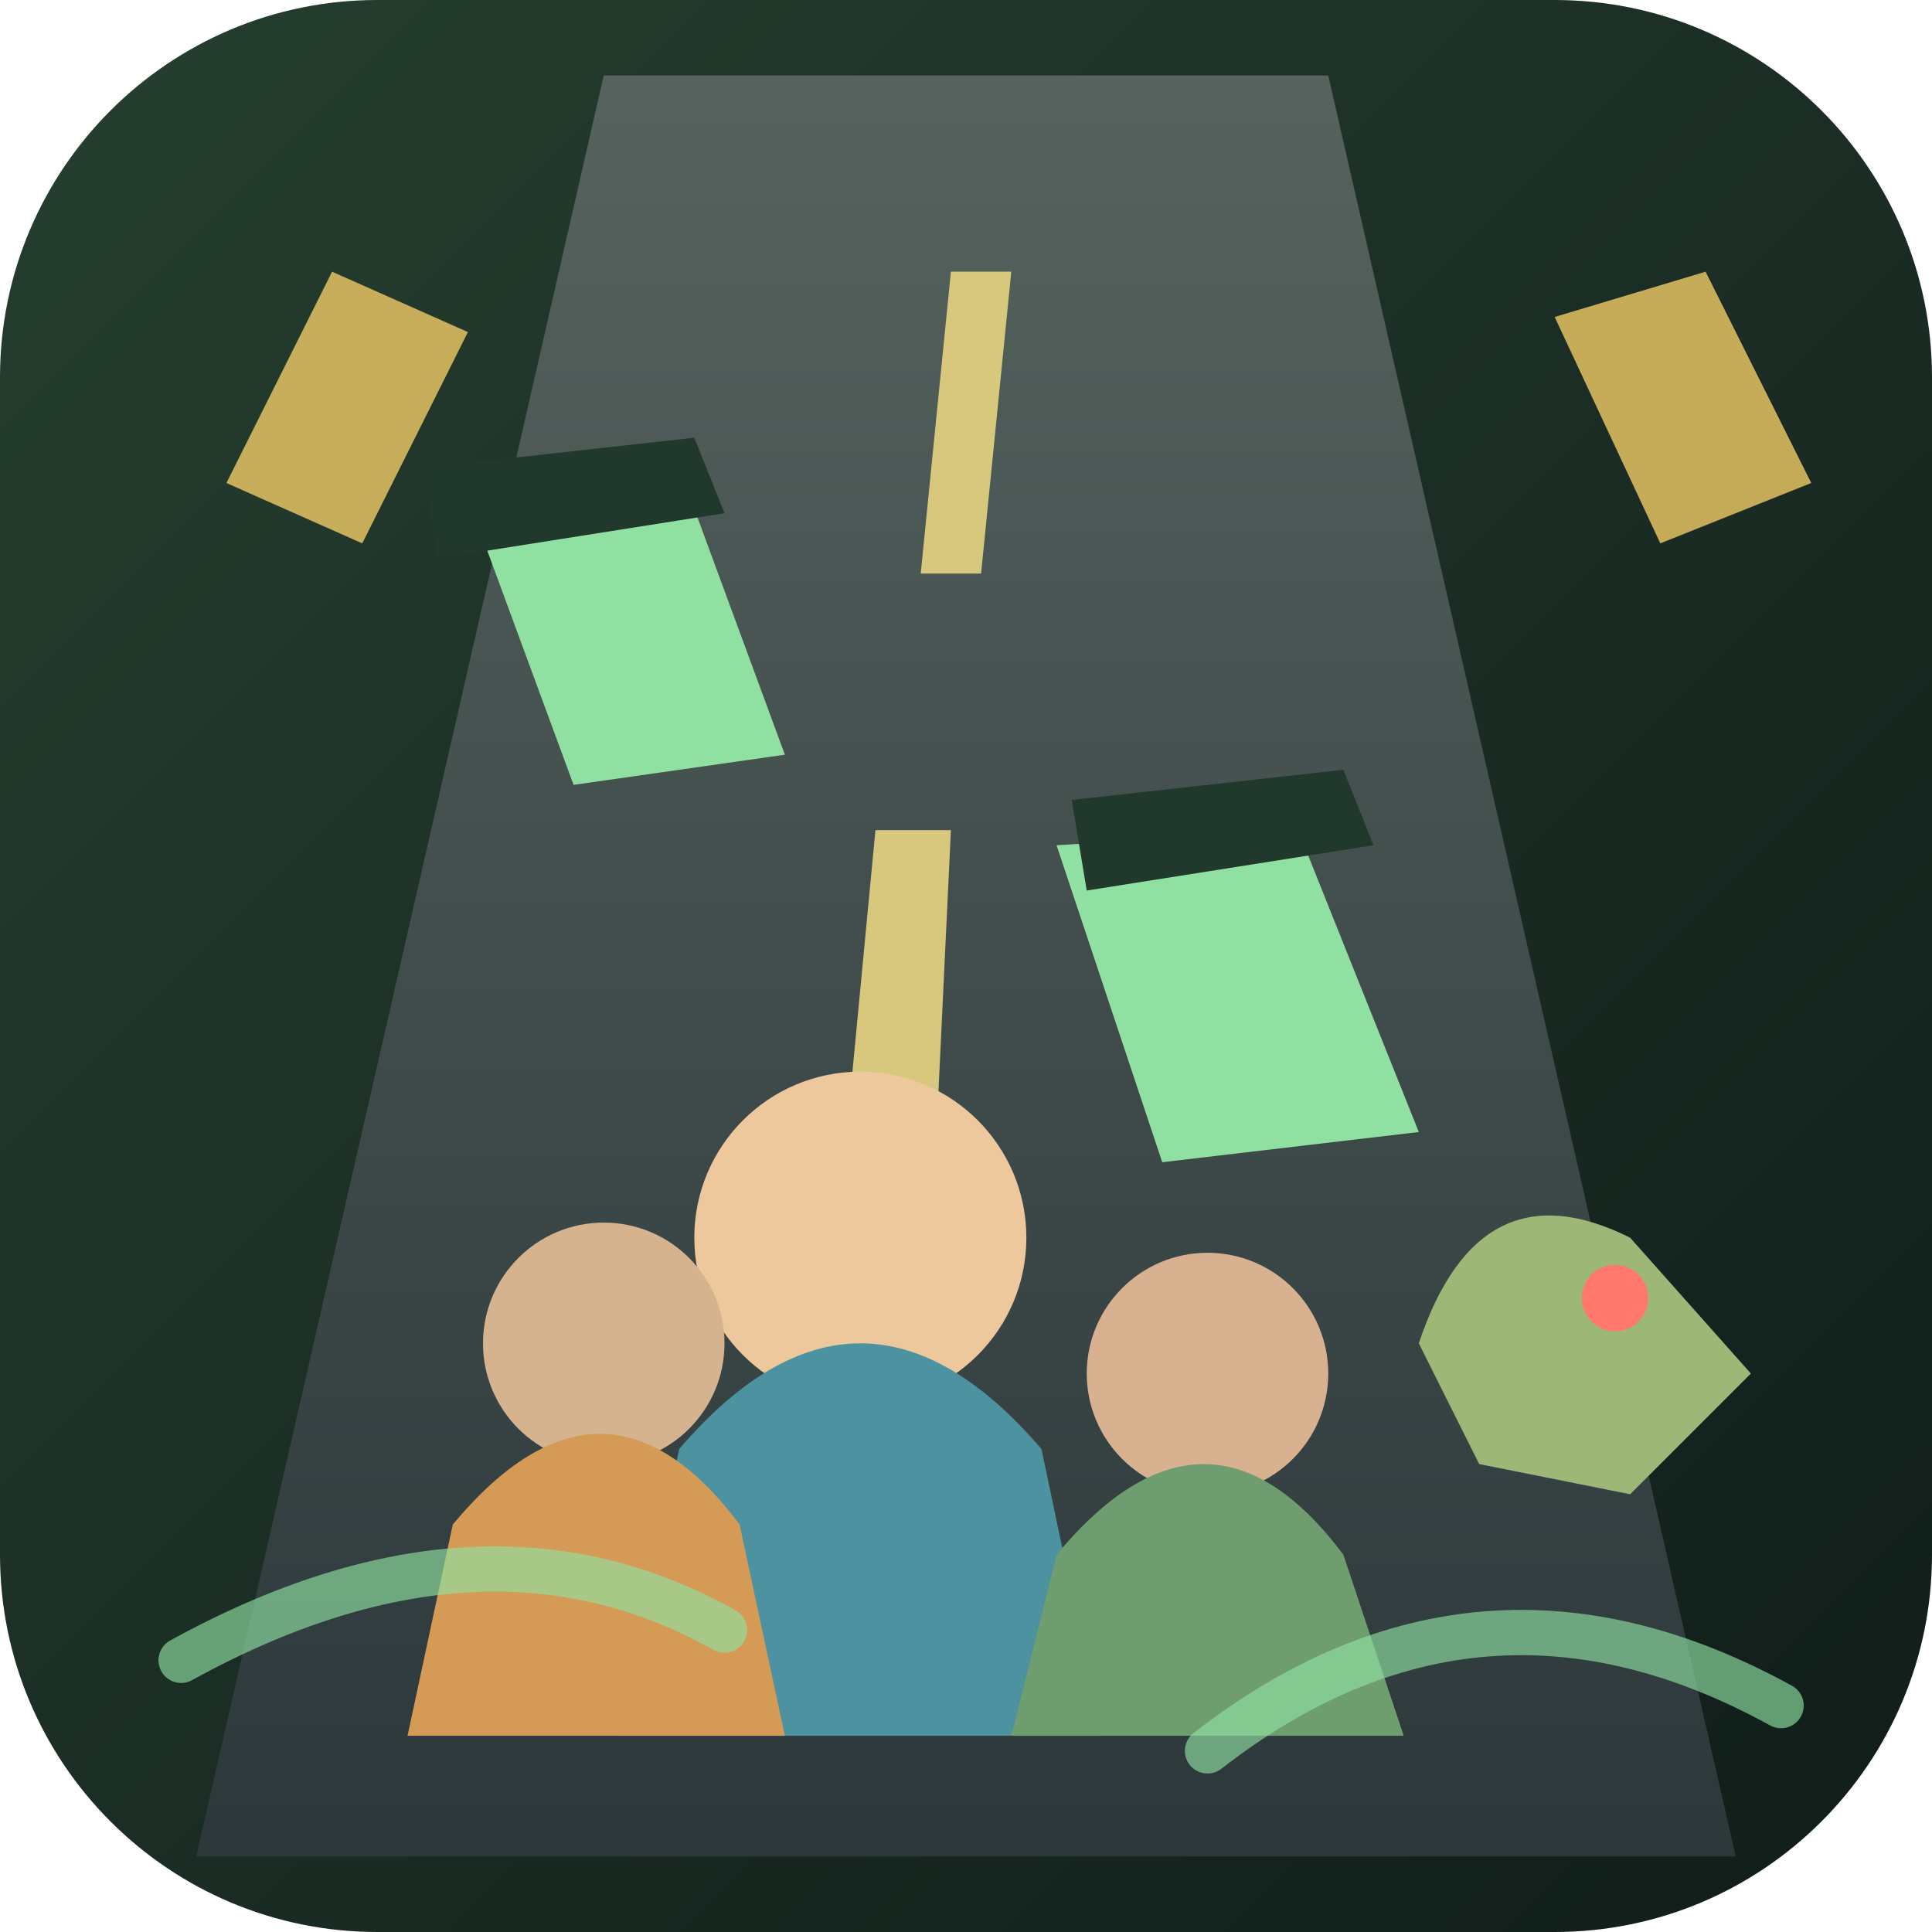
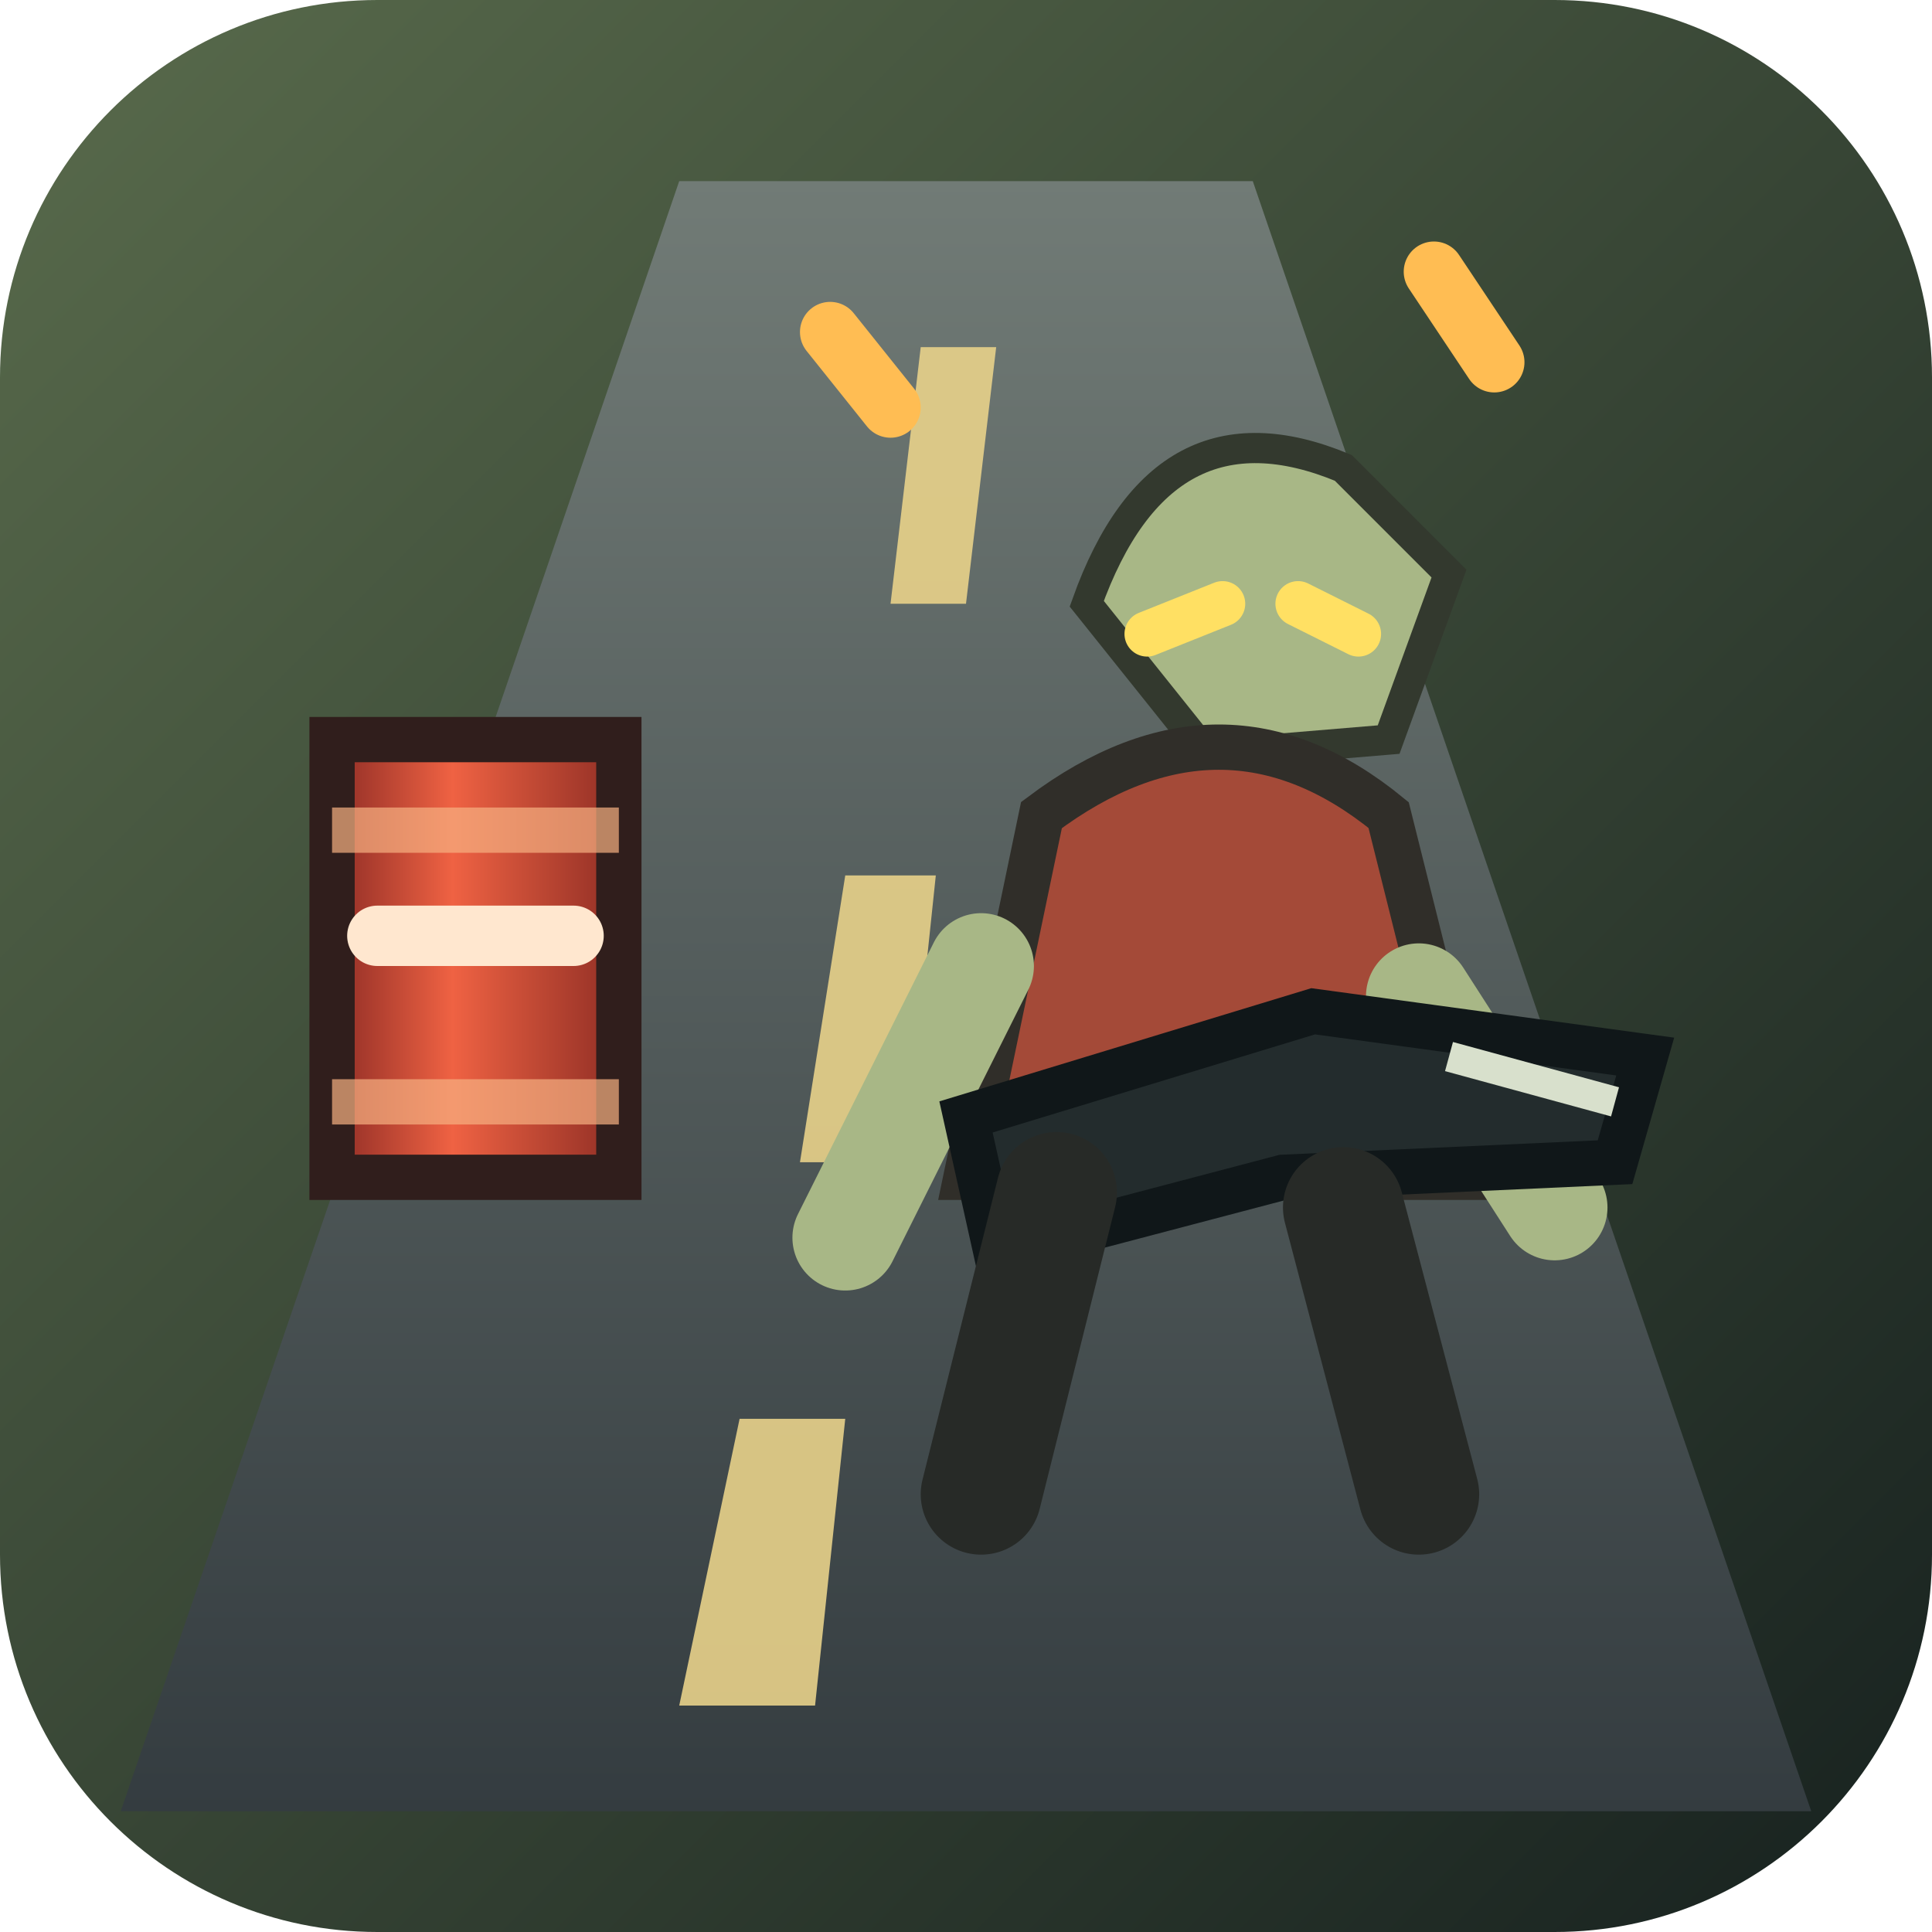
<svg xmlns="http://www.w3.org/2000/svg" viewBox="0 0 128 128">
  <defs>
    <linearGradient id="bg" x1="0" y1="0" x2="1" y2="1">
-       <stop stop-color="#263f30" />
-       <stop offset="1" stop-color="#101c19" />
+       <stop stop-color="#596b4c" />
+       <stop offset="1" stop-color="#17211f" />
    </linearGradient>
    <linearGradient id="road" x1="0" y1="0" x2="0" y2="1">
-       <stop stop-color="#56635e" />
-       <stop offset="1" stop-color="#2c373a" />
+       <stop stop-color="#717b76" />
+       <stop offset="1" stop-color="#343c40" />
+     </linearGradient>
+     <linearGradient id="drum" x1="0" y1="0" x2="1" y2="0">
+       <stop stop-color="#8e2c25" />
+       <stop offset=".42" stop-color="#ef6243" />
+       <stop offset="1" stop-color="#912f25" />
    </linearGradient>
  </defs>
  <rect width="128" height="128" rx="25" fill="url(#bg)" />
-   <path d="M40 5h48l27 118H13z" fill="url(#road)" />
-   <path d="M63 18h4l-2 20h-4zm-5 37h5l-1 21h-6zm-4 38h6l-1 20h-8z" fill="#d8c87e" />
-   <path d="M31 33l14-2 7 19-14 2zm39 23 16-1 8 20-17 2z" fill="#8fe0a1" />
-   <path d="M28 31l18-2 2 5-19 3zm43 22 18-2 2 5-19 3z" fill="#21382c" />
-   <circle cx="57" cy="82" r="11" fill="#ecc89c" />
-   <path d="M45 96q12-14 24 0l4 19H41z" fill="#4c92a0" />
-   <circle cx="40" cy="89" r="8" fill="#d6b38f" />
-   <path d="M30 101q10-12 19 0l3 14H27z" fill="#d59a56" />
-   <circle cx="80" cy="91" r="8" fill="#d8b290" />
-   <path d="M70 103q10-12 19 0l4 12H67z" fill="#6e9e70" />
-   <path d="M94 89q4-12 14-7l8 9-8 8-10-2z" fill="#9db776" />
-   <circle cx="107" cy="86" r="2.2" fill="#ff786b" />
-   <path d="M22 18l9 4-7 14-9-4zm81 3 10-3 7 14-10 4z" fill="#ffd56a" opacity=".75" />
-   <path d="M12 110q20-11 36-2m32 8q18-14 38-3" fill="none" stroke="#8fe0a1" stroke-linecap="round" stroke-width="3" opacity=".65" />
+   <path d="M45 12h38l37 108H8z" fill="url(#road)" />
+   <path d="M61 23h5l-2 17h-5zm-5 35h6l-2 19h-7zm-7 36h7l-2 19h-9z" fill="#e8d18a" opacity=".9" />
+   <path d="M22 49h19v29H22z" fill="url(#drum)" stroke="#301e1c" stroke-width="3" />
+   <path d="M22 55h19m-19 18h19" stroke="#f7b081" stroke-width="3" opacity=".7" />
+   <path d="M25 62h13" stroke="#ffe7cf" stroke-width="4" stroke-linecap="round" />
+   <path d="M72 40q5-14 17-9l7 7-4 11-12 1z" fill="#a8b786" stroke="#33392e" stroke-width="2" />
+   <path d="M76 42l5-2m5 0 4 2" stroke="#ffe063" stroke-width="3" stroke-linecap="round" />
+   <path d="M69 54q12-9 23 0l6 24H64z" fill="#a44a38" stroke="#302e29" stroke-width="3" />
+   <path d="M65 64l-9 18m38-16 9 14" fill="none" stroke="#a8b786" stroke-width="7" stroke-linecap="round" />
+   <path d="M64 74l23-7 22 3-2 7-22 1-19 5z" fill="#232c2d" stroke="#101719" stroke-width="3" />
+   <path d="M96 70l11 3" stroke="#d8e0cc" stroke-width="2" />
+   <path d="M70 79l-5 20m24-19 5 19" stroke="#272a27" stroke-width="8" stroke-linecap="round" />
+   <path d="M55 22l4 5m36-9 4 6" stroke="#ffbd53" stroke-width="4" stroke-linecap="round" />
</svg>
